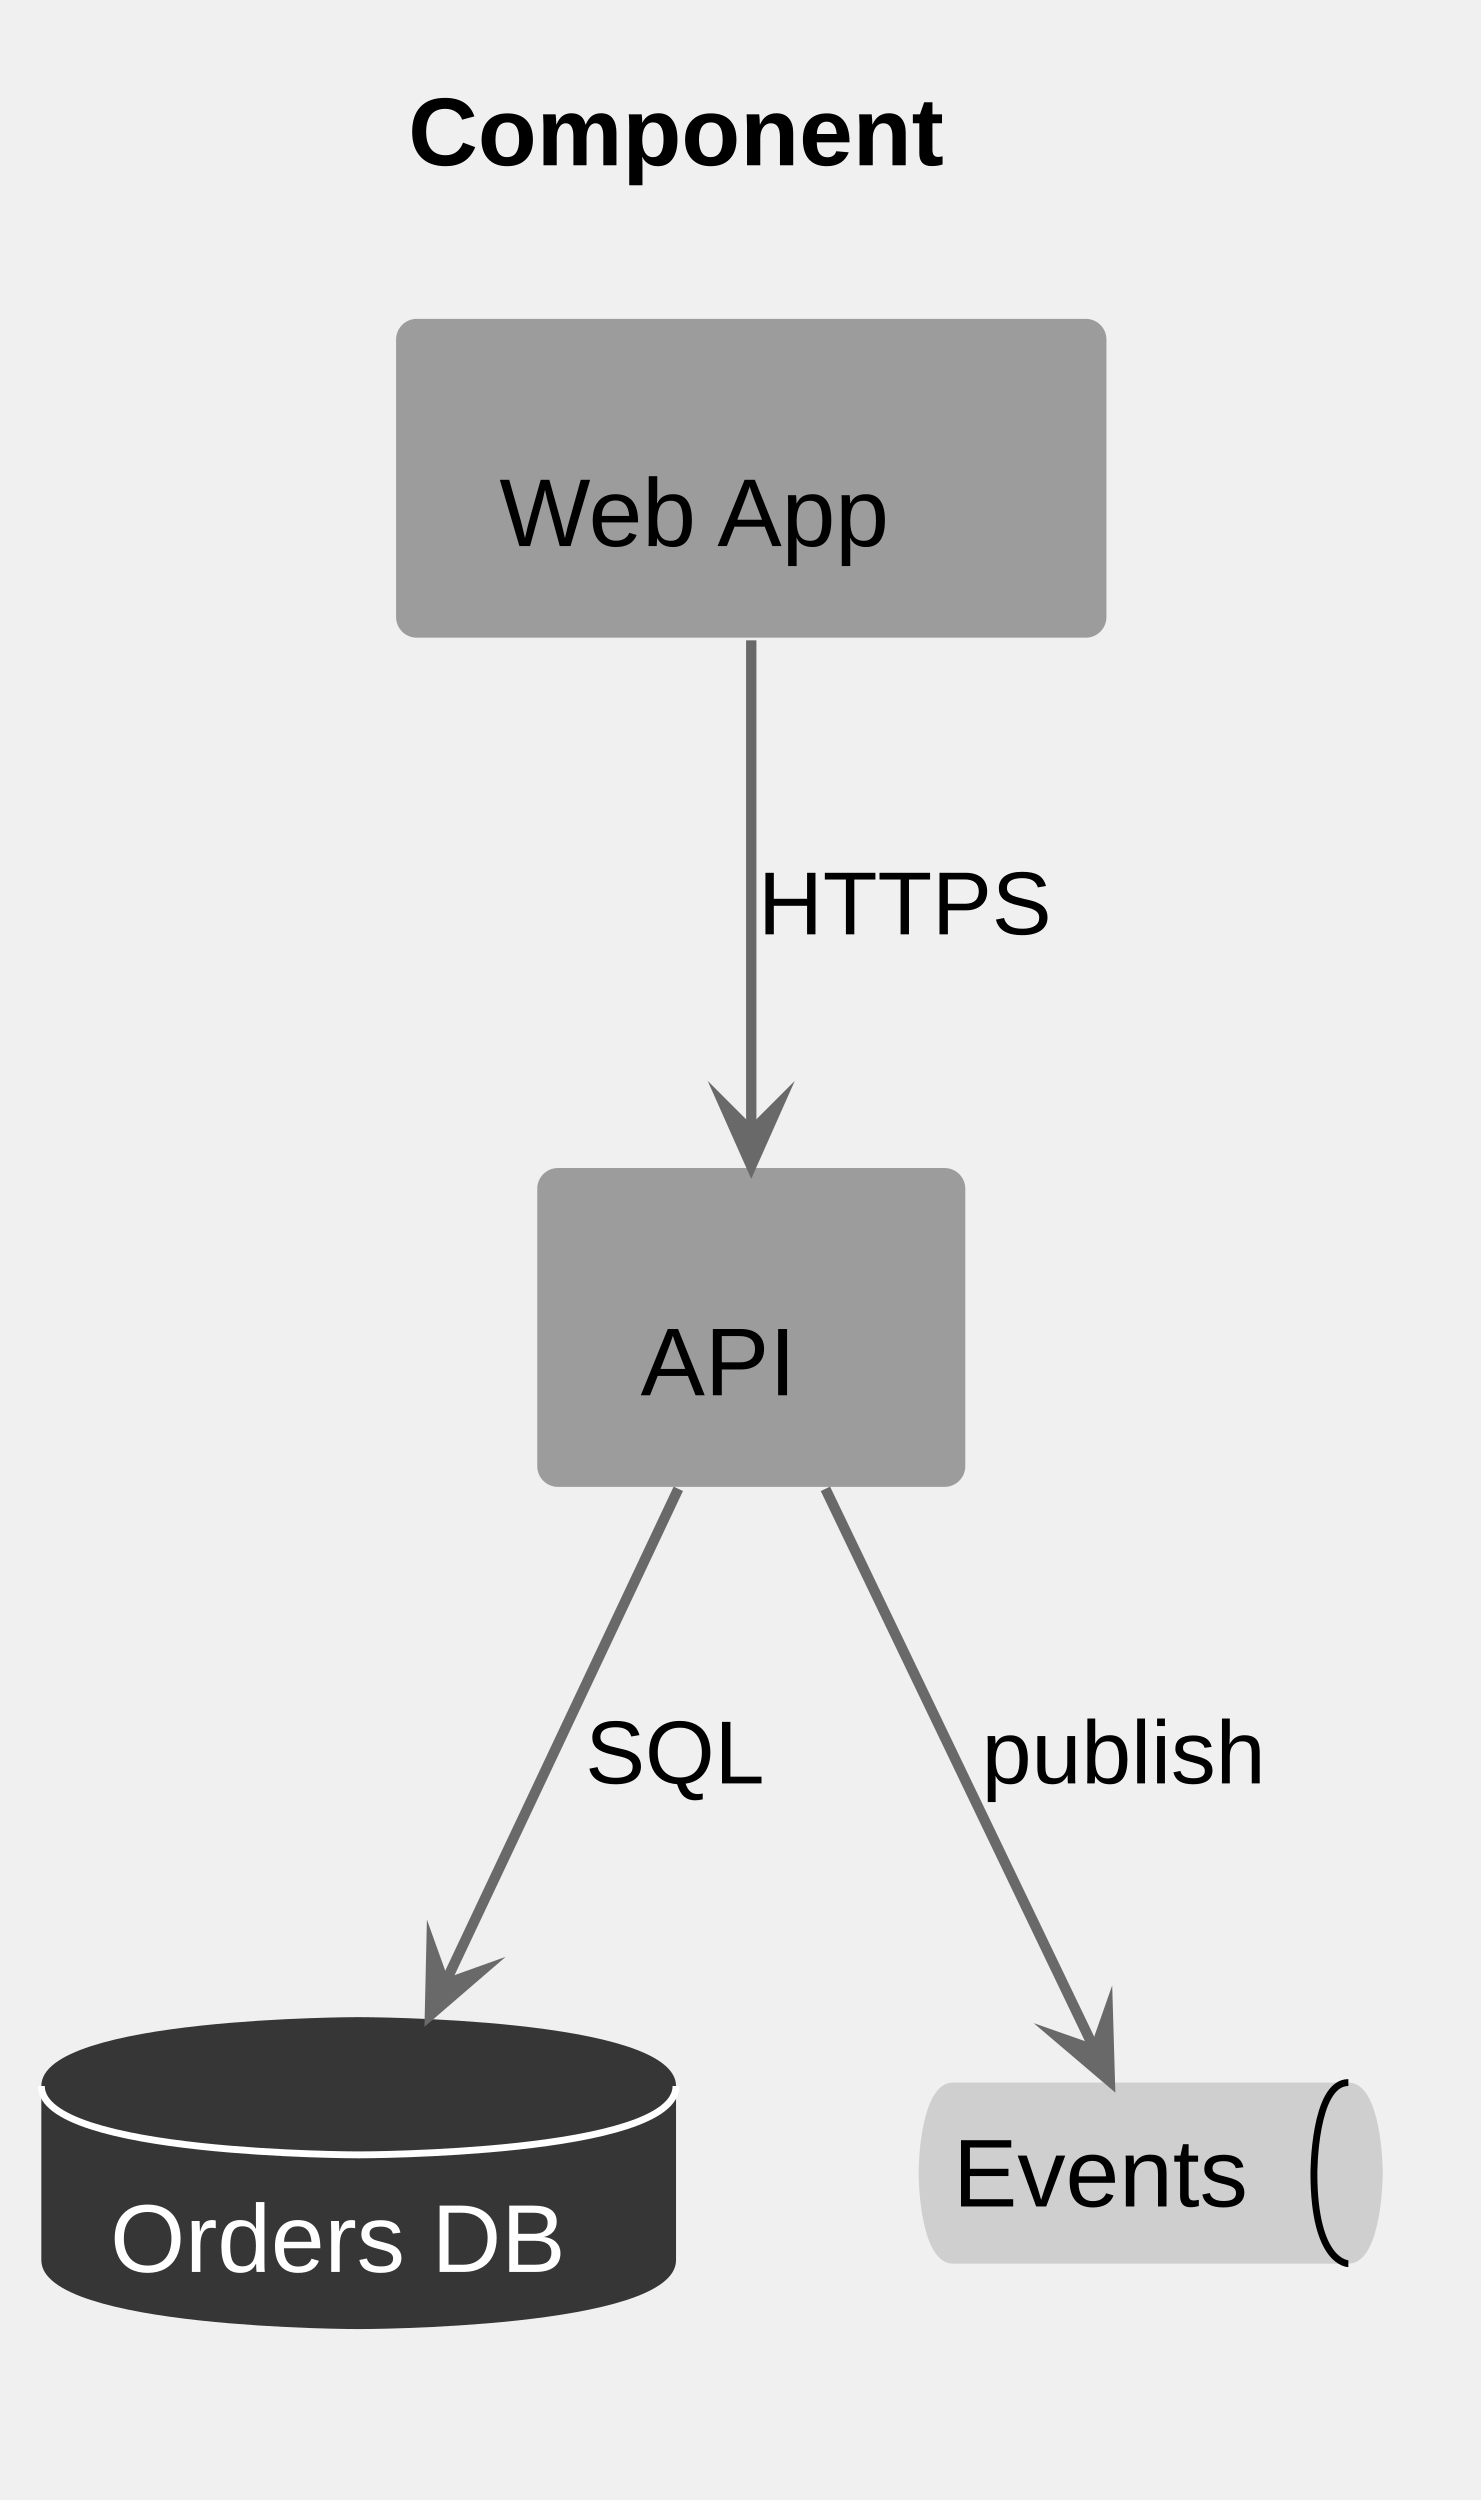
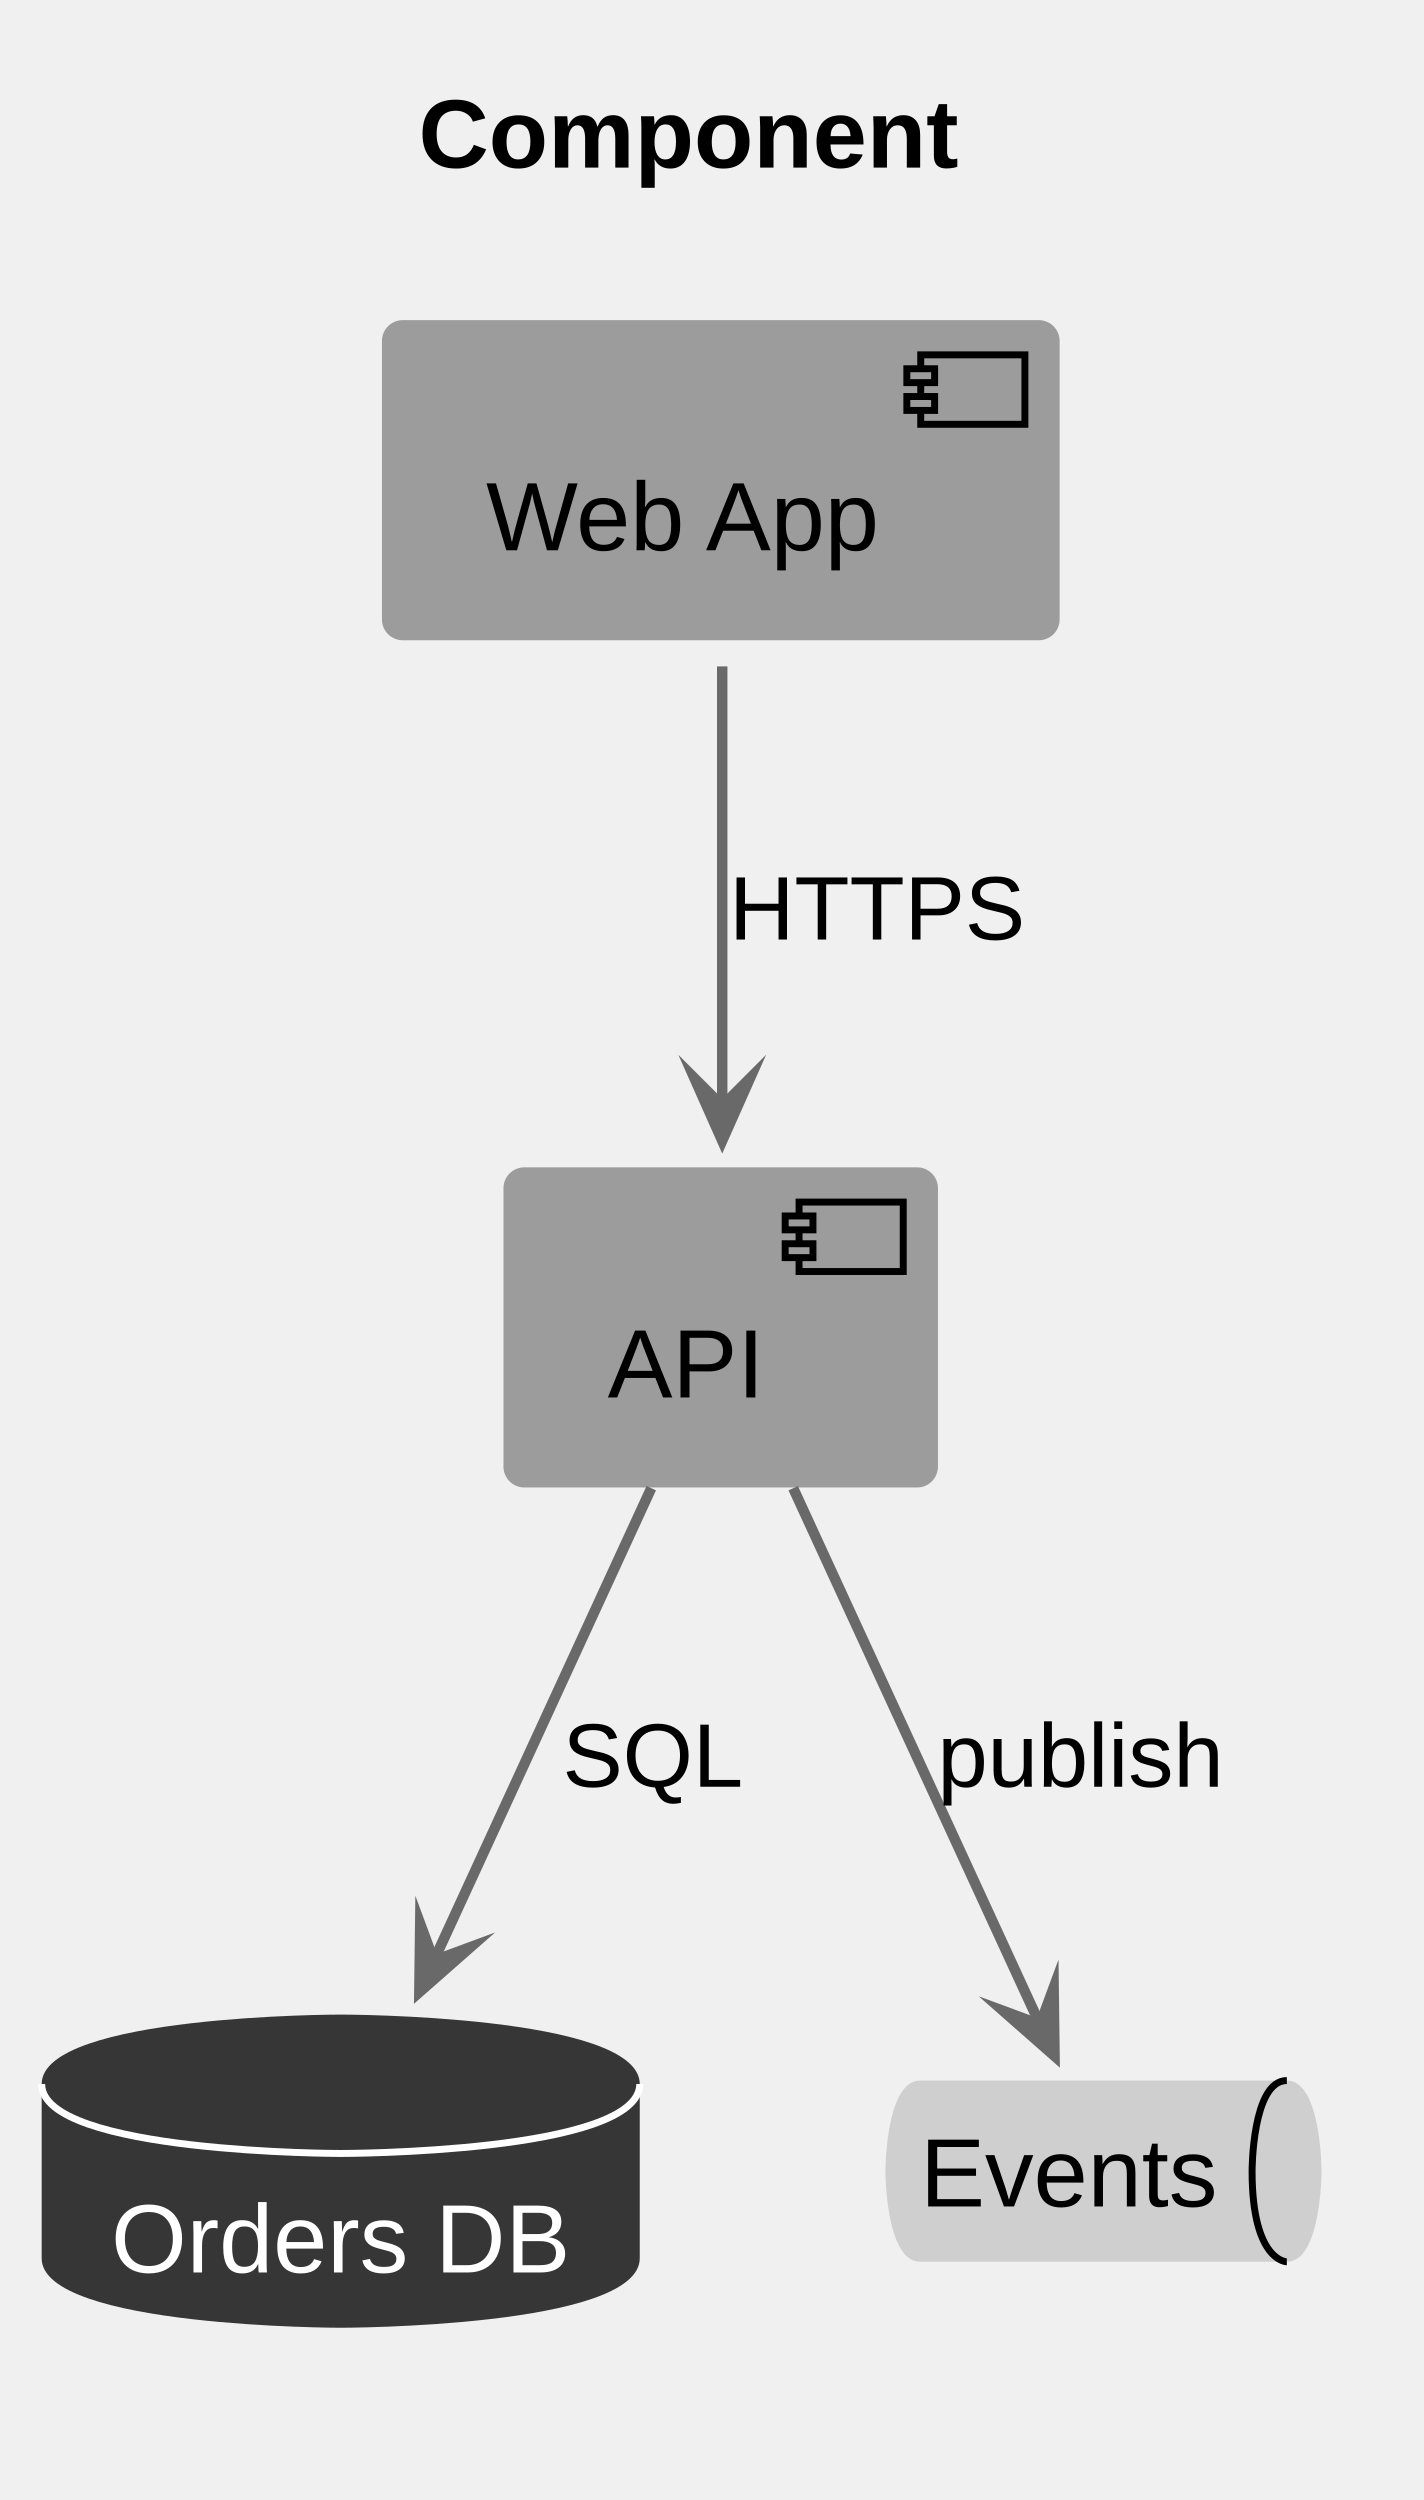
- <svg xmlns="http://www.w3.org/2000/svg" contentStyleType="text/css" data-diagram-type="DESCRIPTION" height="363px" preserveAspectRatio="none" style="width:215px;height:363px;background:#FFFFFF;" version="1.1" viewBox="0 0 215 363" width="215px" zoomAndPan="magnify" data-colorset="colorset1" data-arrow-contrast="native-resting-3to1">
+ <svg xmlns="http://www.w3.org/2000/svg" contentStyleType="text/css" data-diagram-type="DESCRIPTION" height="360px" preserveAspectRatio="none" style="width:205px;height:360px;background:#FFFFFF;" version="1.1" viewBox="0 0 205 360" width="205px" zoomAndPan="magnify" data-native-style="scoped-solid-v2" data-source-style="bundled" data-arrow-contrast="native-resting-3to1" data-colorset="colorset1">
  <defs />
  <g>
-     <g class="title" data-source-line="200">
-       <text fill="#000000" font-family="Arial" font-size="14" font-weight="700" lengthAdjust="spacing" textLength="90.241" x="59.27" y="23.995">Component</text>
+     <g class="title" data-source-line="565">
+       <text fill="#000000" font-family="Arial" font-size="14" font-weight="700" lengthAdjust="spacing" textLength="77.766" x="60.267" y="24.132" data-style-role="contrast-label">Component</text>
    </g>
-     <g class="entity" data-qualified-name="web" data-source-line="201" id="ent0001">
-       <rect fill="#9C9C9C" height="46.297" rx="3" ry="3" width="103.144" x="57.51" y="46.297" />
-       <rect fill="#9C9C9C" height="10" width="15" x="140.654" y="51.297" />
-       <rect fill="#9C9C9C" height="2" width="4" x="138.654" y="53.297" />
-       <rect fill="#9C9C9C" height="2" width="4" x="138.654" y="57.297" />
-       <text fill="#000000" font-family="Arial" font-size="14" lengthAdjust="spacing" textLength="63.144" x="72.51" y="79.292">Web App</text>
+     <g class="entity" data-qualified-name="web" data-source-line="566" id="ent0001">
+       <rect fill="#9C9C9C" height="46.099" rx="3" ry="3" width="97.586" x="55" y="46.099" data-style-role="solid-body" />
+       <rect fill="#9C9C9C" height="10" width="15" x="132.586" y="51.099" style="stroke:#000000 !important;stroke-width:1 !important;fill:#9c9c9c !important;" data-style-role="semantic-detail" />
+       <rect fill="#9C9C9C" height="2" width="4" x="130.586" y="53.099" style="stroke:#000000 !important;stroke-width:1 !important;fill:#9c9c9c !important;" data-style-role="semantic-detail" />
+       <rect fill="#9C9C9C" height="2" width="4" x="130.586" y="57.099" style="stroke:#000000 !important;stroke-width:1 !important;fill:#9c9c9c !important;" data-style-role="semantic-detail" />
+       <text fill="#000000" font-family="Arial" font-size="14" lengthAdjust="spacing" textLength="57.586" x="70" y="79.231" data-style-role="contrast-label">Web App</text>
    </g>
-     <g class="entity" data-qualified-name="api" data-source-line="202" id="ent0002">
-       <rect fill="#9C9C9C" height="46.297" rx="3" ry="3" width="62.148" x="78.01" y="169.597" />
-       <rect fill="#9C9C9C" height="10" width="15" x="120.158" y="174.597" />
-       <rect fill="#9C9C9C" height="2" width="4" x="118.158" y="176.597" />
-       <rect fill="#9C9C9C" height="2" width="4" x="118.158" y="180.597" />
-       <text fill="#000000" font-family="Arial" font-size="14" lengthAdjust="spacing" textLength="22.148" x="93.01" y="202.592">API</text>
+     <g class="entity" data-qualified-name="api" data-source-line="567" id="ent0002">
+       <rect fill="#9C9C9C" height="46.099" rx="3" ry="3" width="62.565" x="72.5" y="168.099" data-style-role="solid-body" />
+       <rect fill="#9C9C9C" height="10" width="15" x="115.065" y="173.099" style="stroke:#000000 !important;stroke-width:1 !important;fill:#9c9c9c !important;" data-style-role="semantic-detail" />
+       <rect fill="#9C9C9C" height="2" width="4" x="113.065" y="175.099" style="stroke:#000000 !important;stroke-width:1 !important;fill:#9c9c9c !important;" data-style-role="semantic-detail" />
+       <rect fill="#9C9C9C" height="2" width="4" x="113.065" y="179.099" style="stroke:#000000 !important;stroke-width:1 !important;fill:#9c9c9c !important;" data-style-role="semantic-detail" />
+       <text fill="#000000" font-family="Arial" font-size="14" lengthAdjust="spacing" textLength="22.565" x="87.5" y="201.231" data-style-role="contrast-label">API</text>
    </g>
-     <g class="entity" data-qualified-name="db" data-source-line="203" id="ent0003">
-       <path d="M6,302.887 C6,292.887 52.08,292.887 52.08,292.887 C52.08,292.887 98.16,292.887 98.16,302.887 L98.16,328.184 C98.16,338.184 52.08,338.184 52.08,338.184 C52.08,338.184 6,338.184 6,328.184 L6,302.887" fill="#363636" />
-       <path d="M6,302.887 C6,312.887 52.08,312.887 52.08,312.887 C52.08,312.887 98.16,312.887 98.16,302.887" fill="none" style="stroke:#ffffff;stroke-width:1;" />
-       <text fill="#FFFFFF" font-family="Arial" font-size="14" lengthAdjust="spacing" textLength="72.16" x="16" y="329.882">Orders DB</text>
+     <g class="entity" data-qualified-name="db" data-source-line="568" id="ent0003">
+       <path d="M6,300.099 C6,290.099 49.062,290.099 49.062,290.099 C49.062,290.099 92.124,290.099 92.124,300.099 L92.124,325.197 C92.124,335.197 49.062,335.197 49.062,335.197 C49.062,335.197 6,335.197 6,325.197 L6,300.099" fill="#363636" data-style-role="solid-body" />
+       <path d="M6,300.099 C6,310.099 49.062,310.099 49.062,310.099 C49.062,310.099 92.124,310.099 92.124,300.099" fill="none" style="stroke:#ffffff !important;stroke-width:1 !important;" data-style-role="semantic-detail" />
+       <text fill="#ffffff" font-family="Arial" font-size="14" lengthAdjust="spacing" textLength="66.124" x="16" y="327.231" data-style-role="contrast-label">Orders DB</text>
    </g>
-     <g class="entity" data-qualified-name="events" data-source-line="204" id="ent0004">
-       <path d="M138.38,302.387 L195.78,302.387 C200.78,302.387 200.78,315.535 200.78,315.535 C200.78,315.535 200.78,328.684 195.78,328.684 L138.38,328.684 C133.38,328.684 133.38,315.535 133.38,315.535 C133.38,315.535 133.38,302.387 138.38,302.387" fill="#CFCFCF" />
-       <path d="M195.78,302.387 C190.78,302.387 190.78,315.535 190.78,315.535 C190.78,328.684 195.78,328.684 195.78,328.684" fill="none" style="stroke:#000000;stroke-width:1;" />
-       <text fill="#000000" font-family="Arial" font-size="14" lengthAdjust="spacing" textLength="47.4" x="138.38" y="320.382">Events</text>
+     <g class="entity" data-qualified-name="events" data-source-line="569" id="ent0004">
+       <path d="M132.5,299.599 L185.3,299.599 C190.3,299.599 190.3,312.648 190.3,312.648 C190.3,312.648 190.3,325.697 185.3,325.697 L132.5,325.697 C127.5,325.697 127.5,312.648 127.5,312.648 C127.5,312.648 127.5,299.599 132.5,299.599" fill="#CFCFCF" data-style-role="solid-body" />
+       <path d="M185.3,299.599 C180.3,299.599 180.3,312.648 180.3,312.648 C180.3,325.697 185.3,325.697 185.3,325.697" fill="none" style="stroke:#000000 !important;stroke-width:1 !important;" data-style-role="semantic-detail" />
+       <text fill="#000000" font-family="Arial" font-size="14" lengthAdjust="spacing" textLength="42.8" x="132.5" y="317.731" data-style-role="contrast-label">Events</text>
    </g>
-     <g class="link" data-entity-1="ent0001" data-entity-2="ent0002" data-link-type="dependency" data-source-line="205" id="lnk5">
-       <path d="M109.08,92.977 C109.08,114.767 109.08,142.587 109.08,164.327" fill="none" id="web-to-api" style="stroke-width:1.5;stroke:#696969 !important;stroke-opacity:1 !important;" data-arrow-id="web-to-api" />
-       <polygon fill="#696969" points="109.08,169.327,113.08,160.327,109.08,164.327,105.08,160.327,109.08,169.327" style="stroke-width:1.5;stroke-linejoin:miter;stroke-miterlimit:10;stroke:#696969 !important;stroke-opacity:1 !important;fill:#696969 !important;" data-arrow-id="-arrow-1" />
-       <text fill="#000000" font-family="Arial" font-size="13" lengthAdjust="spacing" textLength="41.748" x="110.08" y="135.664">HTTPS</text>
+     <g class="link" data-entity-1="ent0001" data-entity-2="ent0002" data-link-type="dependency" data-source-line="570" id="lnk5">
+       <path d="M104,95.959 C104,113.629 104,141.219 104,162.819" fill="none" id="web-to-api" style="stroke-width:1.5;stroke:#696969 !important;stroke-opacity:1 !important;" data-arrow-clearance="native-body-gutter-3px" data-arrow-id="web-to-api" />
+       <polygon fill="#696969" points="104,164.269 108,155.269 104,159.269 100,155.269 104,164.269" style="stroke-width:1.5;stroke-linejoin:miter;stroke-miterlimit:10;stroke:#696969 !important;stroke-opacity:1 !important;fill:#696969 !important;" data-arrow-clearance="native-tip-gutter-3px" data-arrow-id="-arrow-1" />
+       <text fill="#000000" font-family="Arial" font-size="13" lengthAdjust="spacing" textLength="42.612" x="105" y="135.292" data-style-role="contrast-label">HTTPS</text>
    </g>
-     <g class="link" data-entity-1="ent0002" data-entity-2="ent0003" data-link-type="dependency" data-source-line="206" id="lnk6">
-       <path d="M98.49,216.177 C88.19,238.017 74.774,266.455 64.554,288.105" fill="none" id="api-to-db" style="stroke-width:1.5;stroke:#696969 !important;stroke-opacity:1 !important;" data-arrow-id="api-to-db" />
-       <polygon fill="#696969" points="62.42,292.627,69.879,286.196,64.554,288.105,62.645,282.781,62.42,292.627" style="stroke-width:1.5;stroke-linejoin:miter;stroke-miterlimit:10;stroke:#696969 !important;stroke-opacity:1 !important;fill:#696969 !important;" data-arrow-id="-arrow-3" />
-       <text fill="#000000" font-family="Arial" font-size="13" lengthAdjust="spacing" textLength="25.727" x="84.99" y="258.954">SQL</text>
+     <g class="link" data-entity-1="ent0002" data-entity-2="ent0003" data-link-type="dependency" data-source-line="571" id="lnk6">
+       <path d="M93.78,214.299 C83.84,235.899 70.92,263.966 61.07,285.376" fill="none" id="api-to-db" style="stroke-width:1.5;stroke:#696969 !important;stroke-opacity:1 !important;" data-arrow-id="api-to-db" />
+       <polygon fill="#696969" points="60.38,286.875 67.776,280.371 62.47,282.333 60.508,277.027 60.38,286.875" style="stroke-width:1.5;stroke-linejoin:miter;stroke-miterlimit:10;stroke:#696969 !important;stroke-opacity:1 !important;fill:#696969 !important;" data-arrow-clearance="native-tip-gutter-3px" data-arrow-id="-arrow-3" />
+       <text fill="#000000" font-family="Arial" font-size="13" lengthAdjust="spacing" textLength="26.013" x="81" y="257.293" data-style-role="contrast-label">SQL</text>
    </g>
-     <g class="link" data-entity-1="ent0002" data-entity-2="ent0004" data-link-type="dependency" data-source-line="207" id="lnk7">
-       <path d="M119.85,216.177 C132.04,241.557 149.286,277.48 158.986,297.68" fill="none" id="api-to-events" style="stroke-width:1.5;stroke:#696969 !important;stroke-opacity:1 !important;" data-arrow-id="api-to-events" />
-       <polygon fill="#696969" points="161.15,302.187,160.86,292.342,158.986,297.68,153.648,295.805,161.15,302.187" style="stroke-width:1.5;stroke-linejoin:miter;stroke-miterlimit:10;stroke:#696969 !important;stroke-opacity:1 !important;fill:#696969 !important;" data-arrow-id="-arrow-5" />
-       <text fill="#000000" font-family="Arial" font-size="13" lengthAdjust="spacing" textLength="46.979" x="142.55" y="258.954">publish</text>
+     <g class="link" data-entity-1="ent0002" data-entity-2="ent0004" data-link-type="dependency" data-source-line="572" id="lnk7">
+       <path d="M114.22,214.299 C125.77,239.409 142.09,274.846 151.291,294.846" fill="none" id="api-to-events" style="stroke-width:1.5;stroke:#696969 !important;stroke-opacity:1 !important;" data-arrow-id="api-to-events" />
+       <polygon fill="#696969" points="151.855,296.073 151.727,286.225 149.765,291.53 144.459,289.568 151.855,296.073" style="stroke-width:1.5;stroke-linejoin:miter;stroke-miterlimit:10;stroke:#696969 !important;stroke-opacity:1 !important;fill:#696969 !important;" data-arrow-clearance="native-tip-gutter-3px" data-arrow-id="-arrow-5" />
+       <text fill="#000000" font-family="Arial" font-size="13" lengthAdjust="spacing" textLength="41.196" x="135" y="257.293" data-style-role="contrast-label">publish</text>
    </g>
  </g>
</svg>
